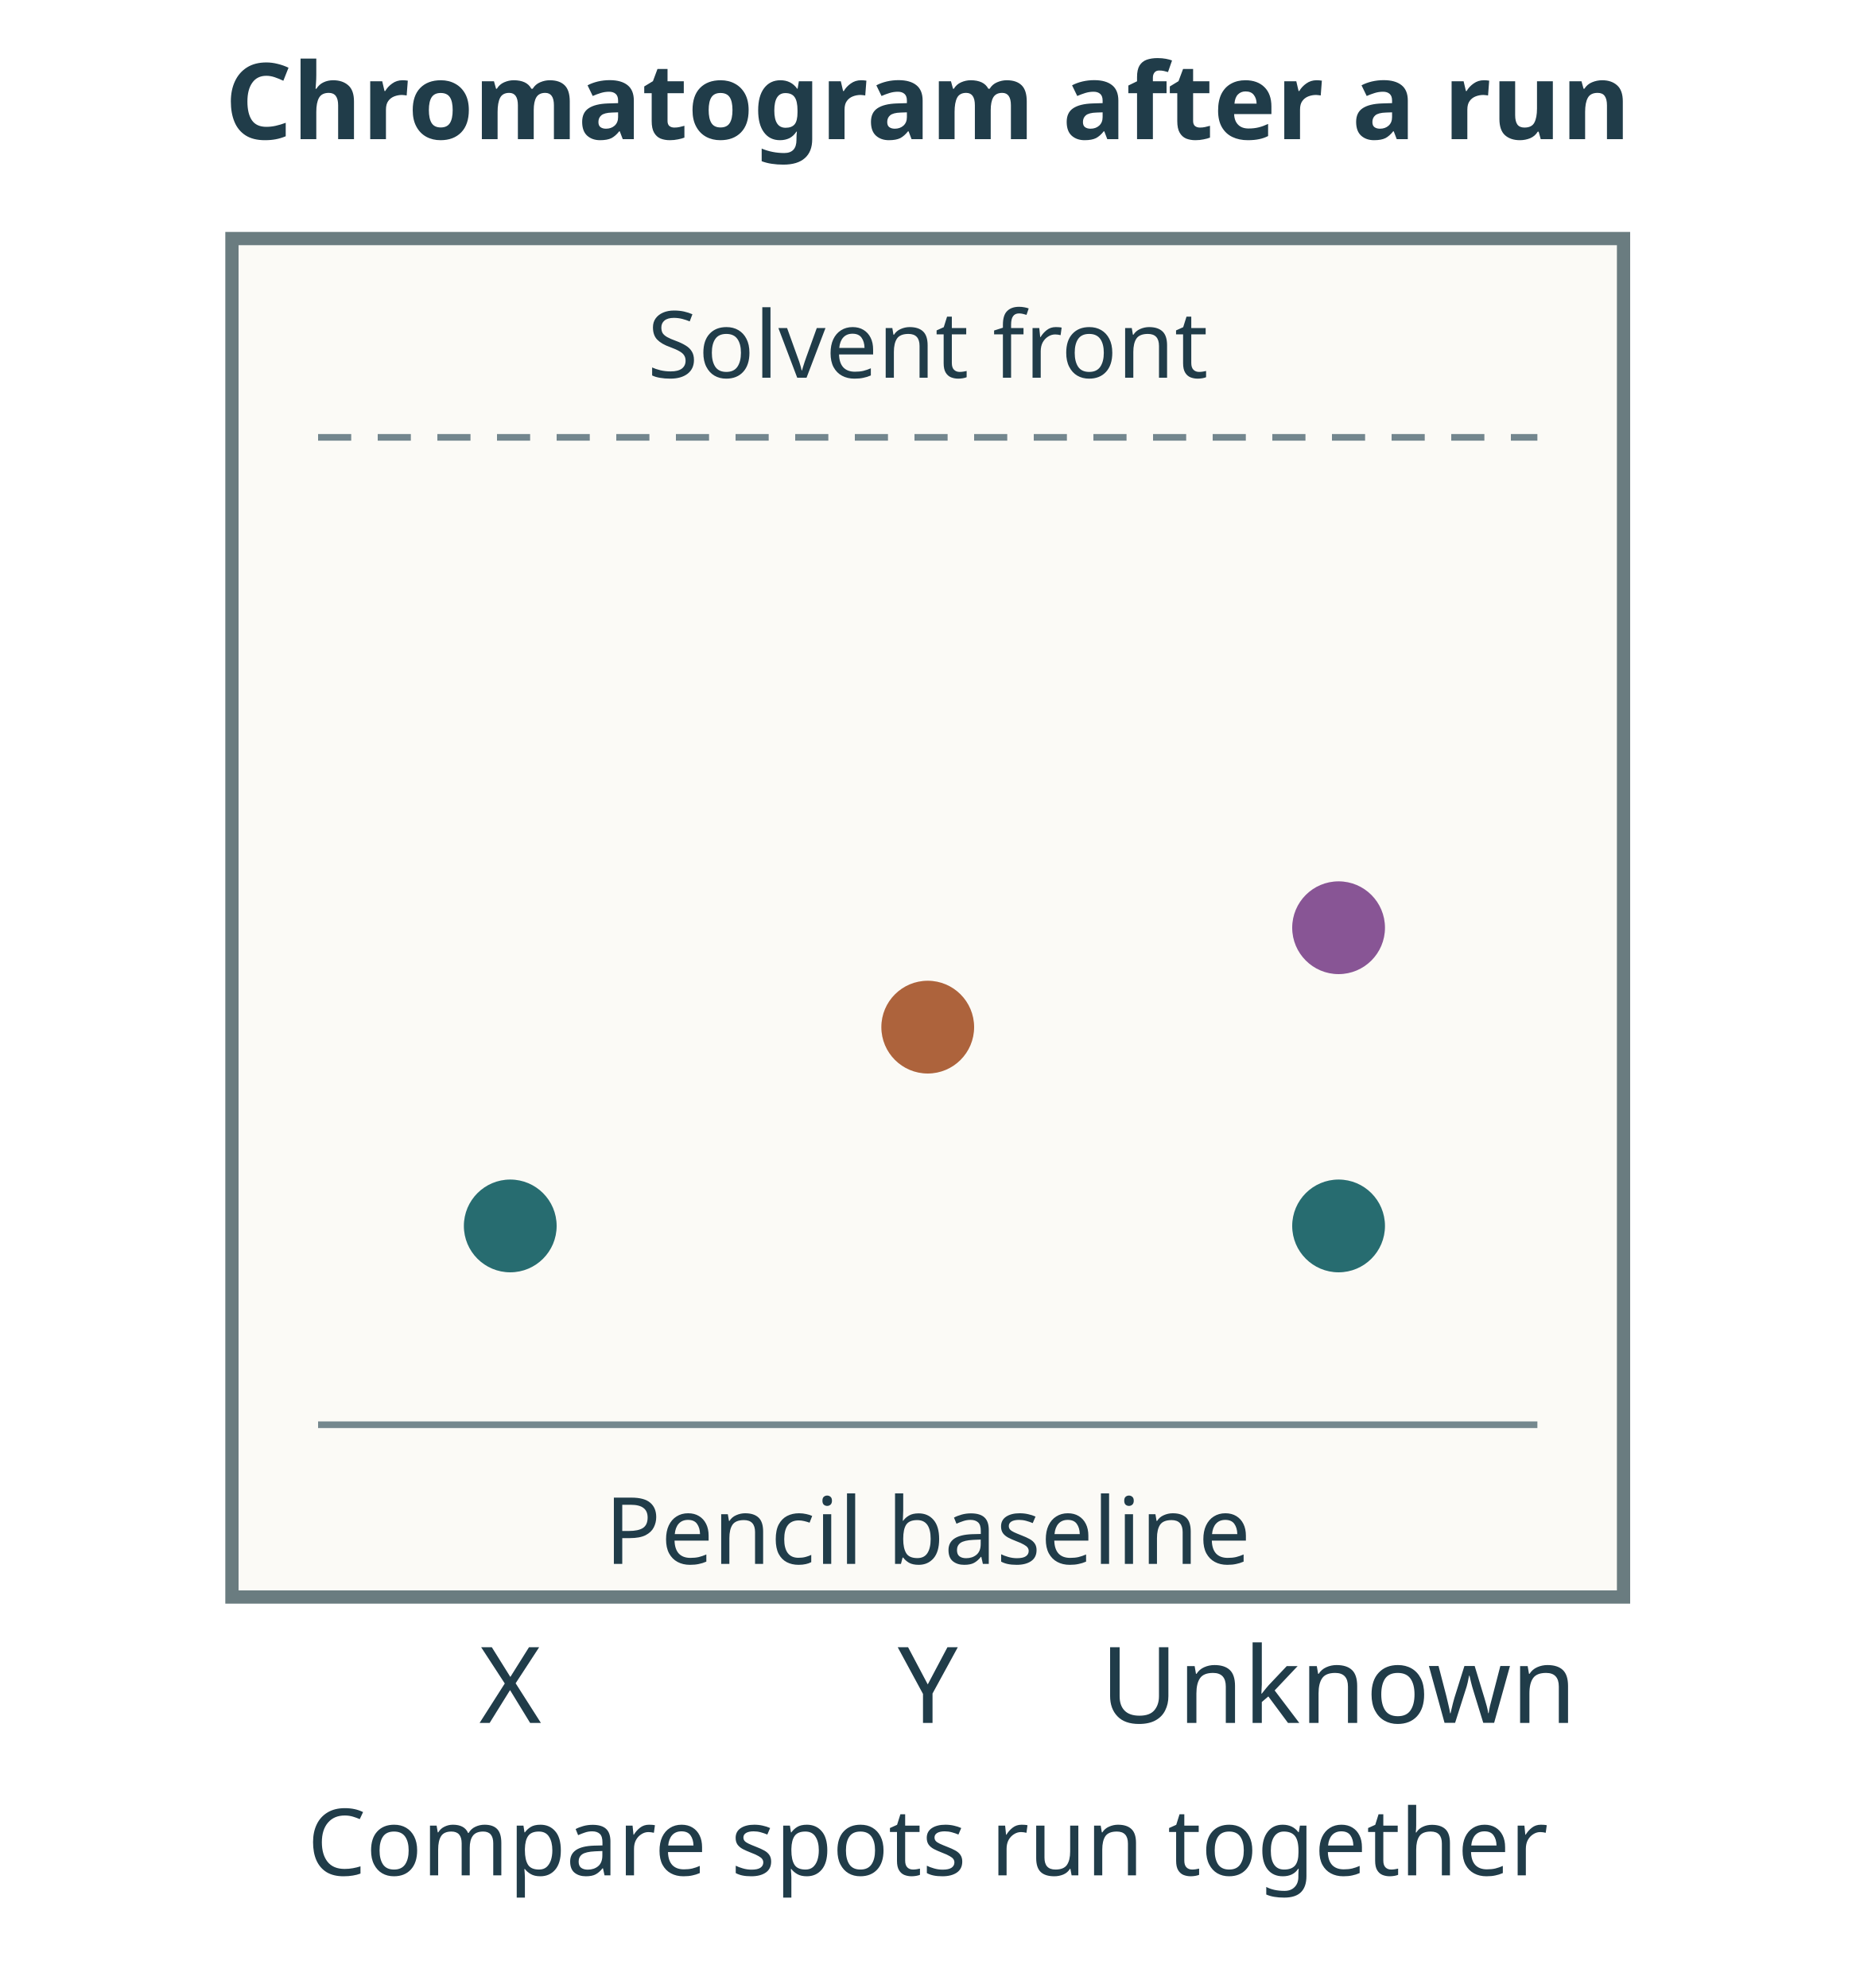
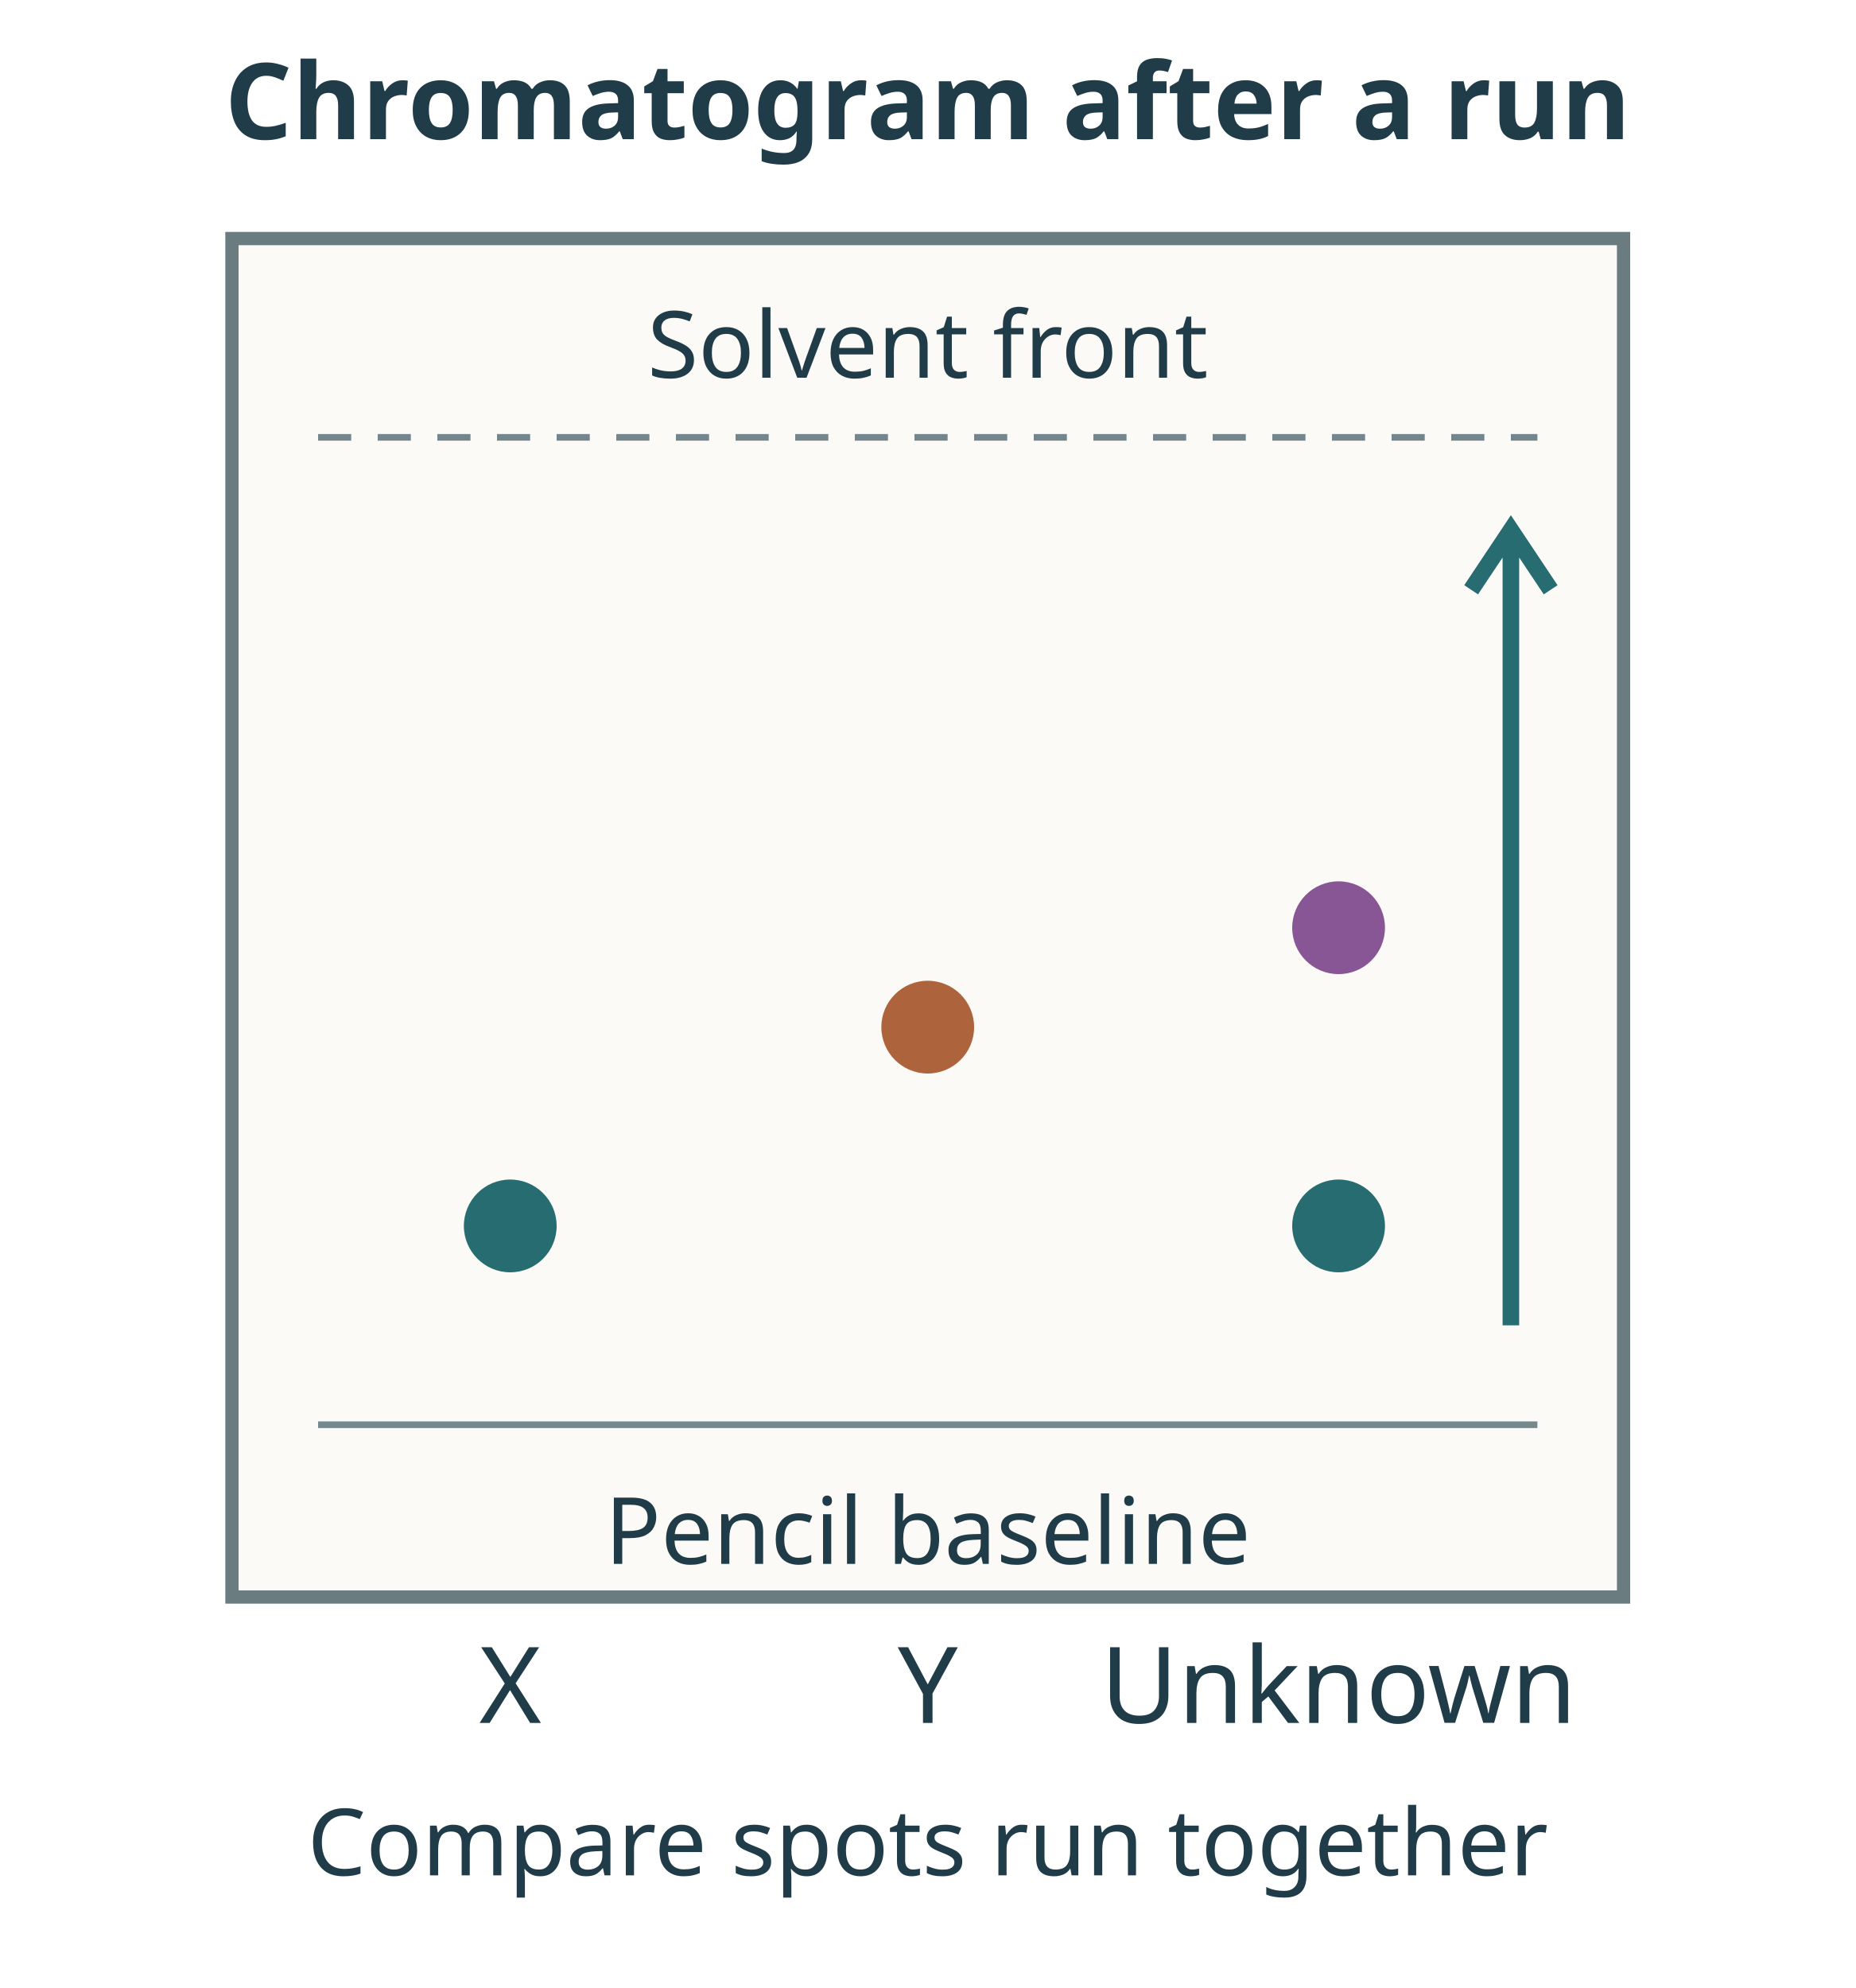
<svg xmlns="http://www.w3.org/2000/svg" viewBox="0 0 280 300" width="280" height="300">
  <style>text{font:16px system-ui,sans-serif;fill:#203c49}.small{font-size:14px}.t{font-weight:700}.a{fill:none;stroke:#276c70;stroke-width:3;marker-end:url(#arr)}.b{fill:#e6f3ef;stroke:#397b6f;stroke-width:2}.r{fill:#f9eadd;stroke:#a55b32;stroke-width:2}</style>
  <defs>
    <marker id="arr" markerWidth="8" markerHeight="8" refX="6" refY="3" orient="auto">
      <path d="M0,0 L0,6 L6,3z" fill="#276c70" />
    </marker>
  </defs>
  <text x="140" y="21" text-anchor="middle" class="t">Chromatogram after a run</text>
  <path d="M35 36h210v205H35z" fill="#fbfaf6" stroke="#6a7c80" stroke-width="2" />
  <path d="M48 66h184" stroke="#73868e" stroke-dasharray="5 4" />
  <text x="140" y="57" text-anchor="middle" class="small">Solvent front</text>
  <path d="M48 215h184" stroke="#75888e" />
  <text x="140" y="236" text-anchor="middle" class="small">Pencil baseline</text>
  <circle cx="77" cy="185" r="7" fill="#276c70" />
  <circle cx="140" cy="155" r="7" fill="#ad633c" />
  <circle cx="202" cy="185" r="7" fill="#276c70" />
  <circle cx="202" cy="140" r="7" fill="#885595" />
+   <path d="M228 200V80 M222 89l6-9 6 9" fill="none" stroke="#276c70" stroke-width="2.5" />
  <text x="77" y="260" text-anchor="middle">X</text>
  <text x="140" y="260" text-anchor="middle">Y</text>
  <text x="202" y="260" text-anchor="middle">Unknown</text>
  <text x="140" y="283" text-anchor="middle" class="small">Compare spots run together</text>
</svg>
